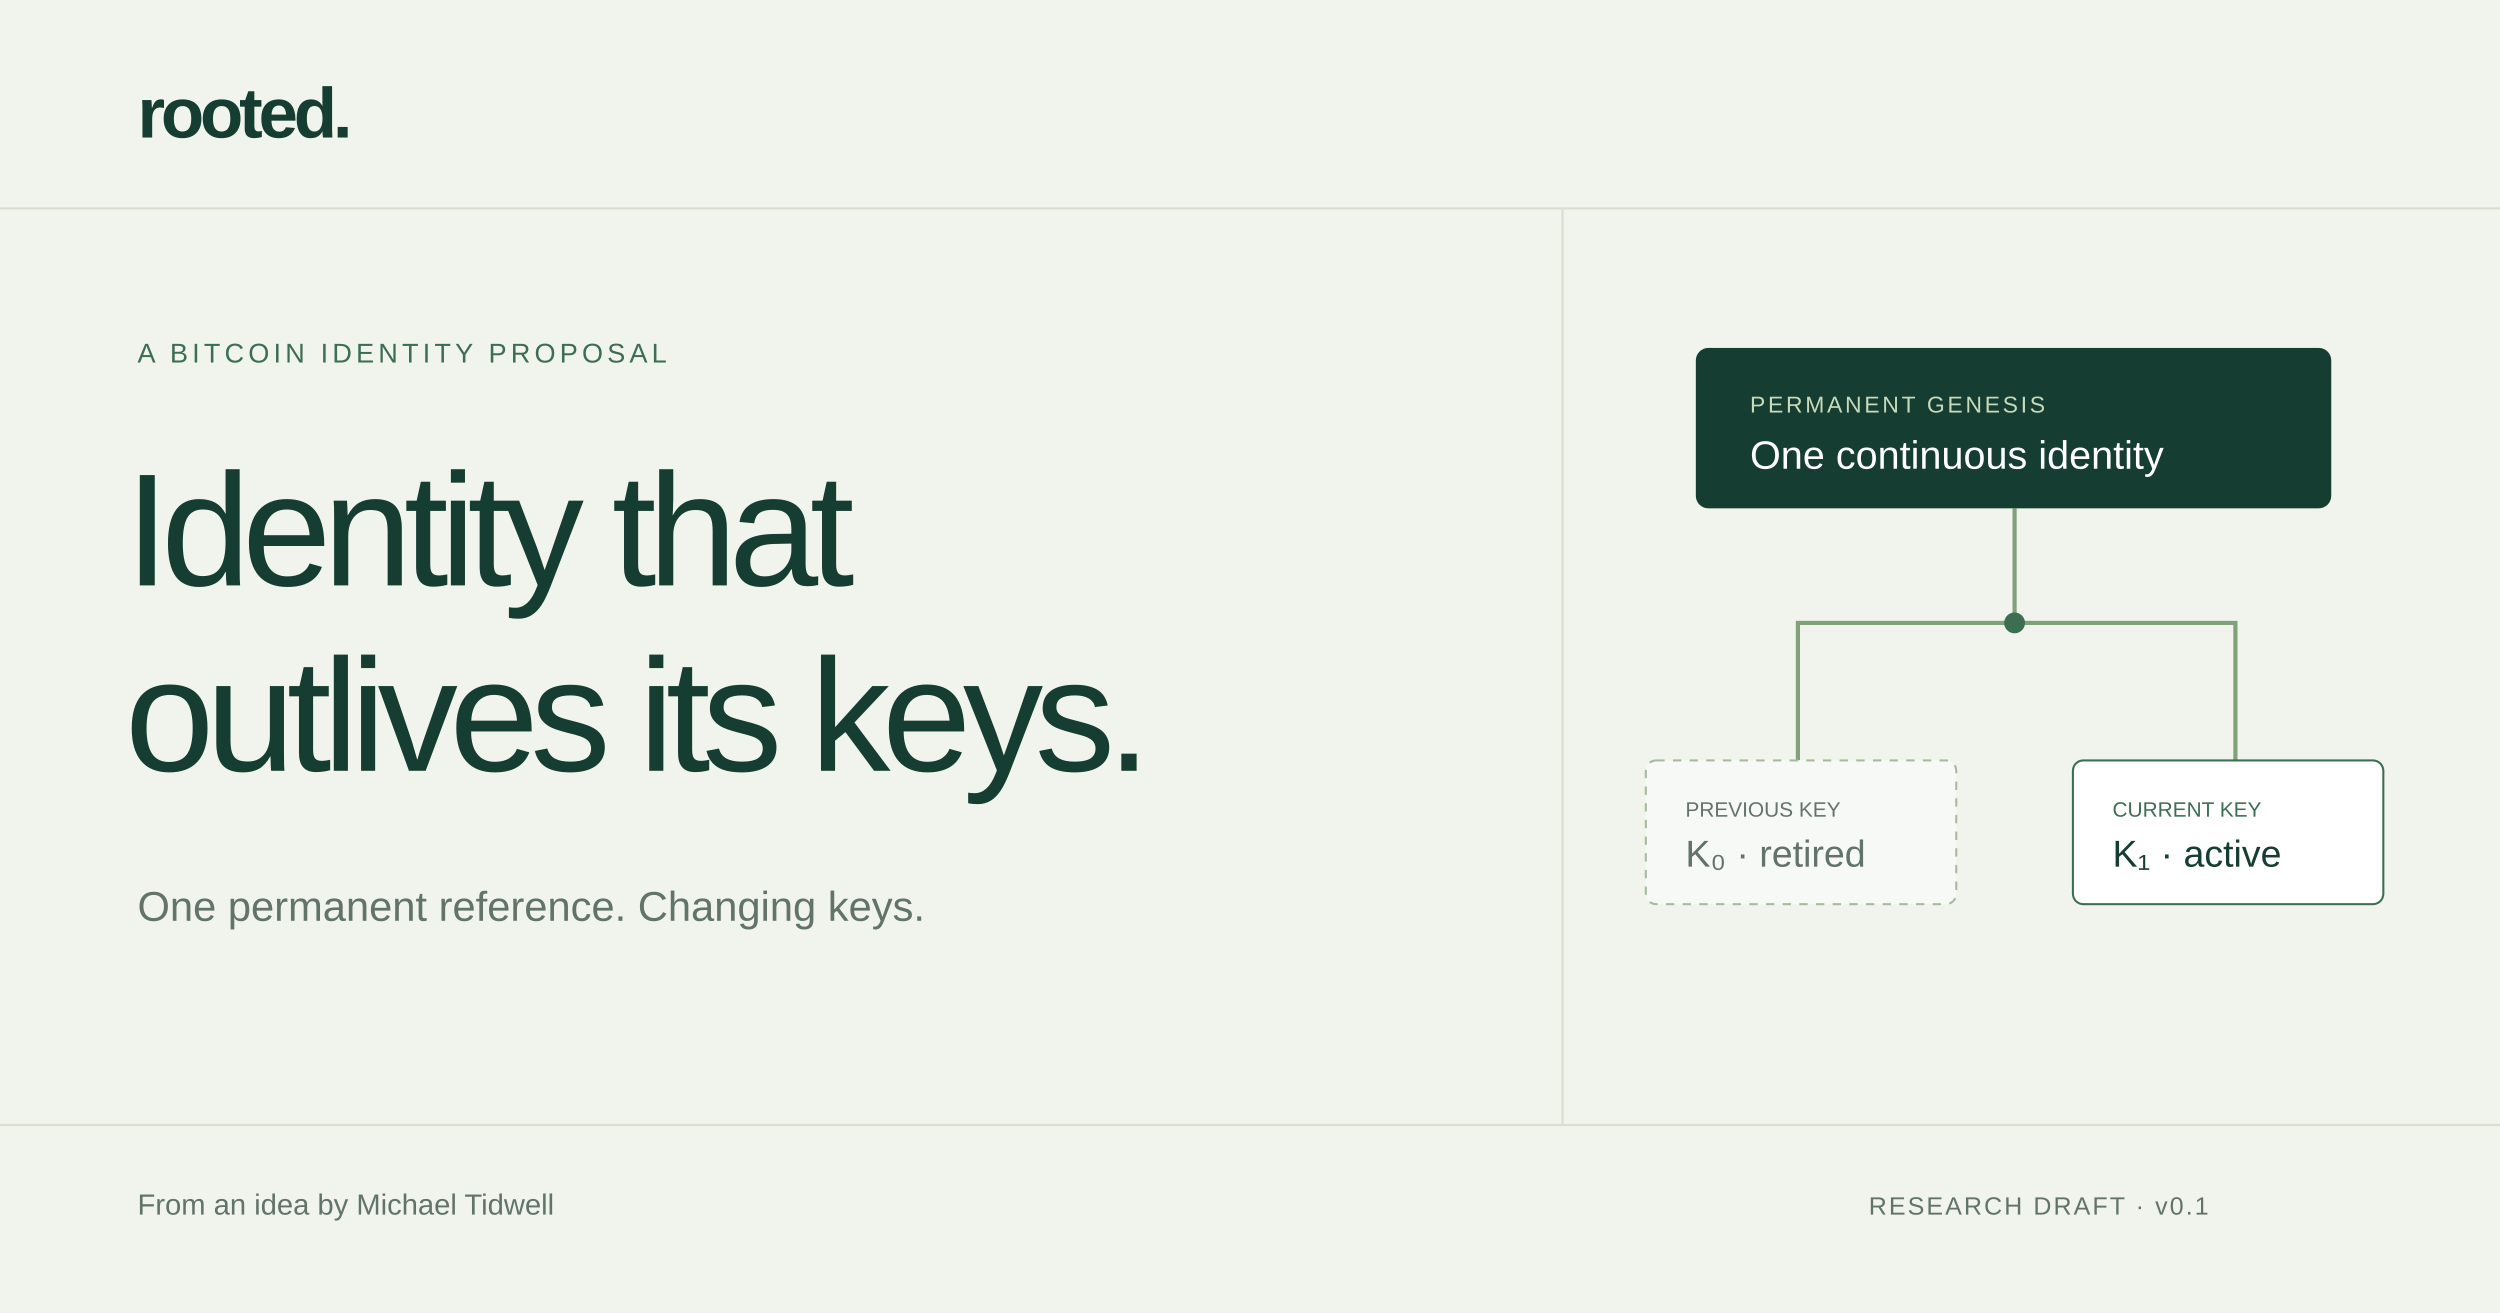
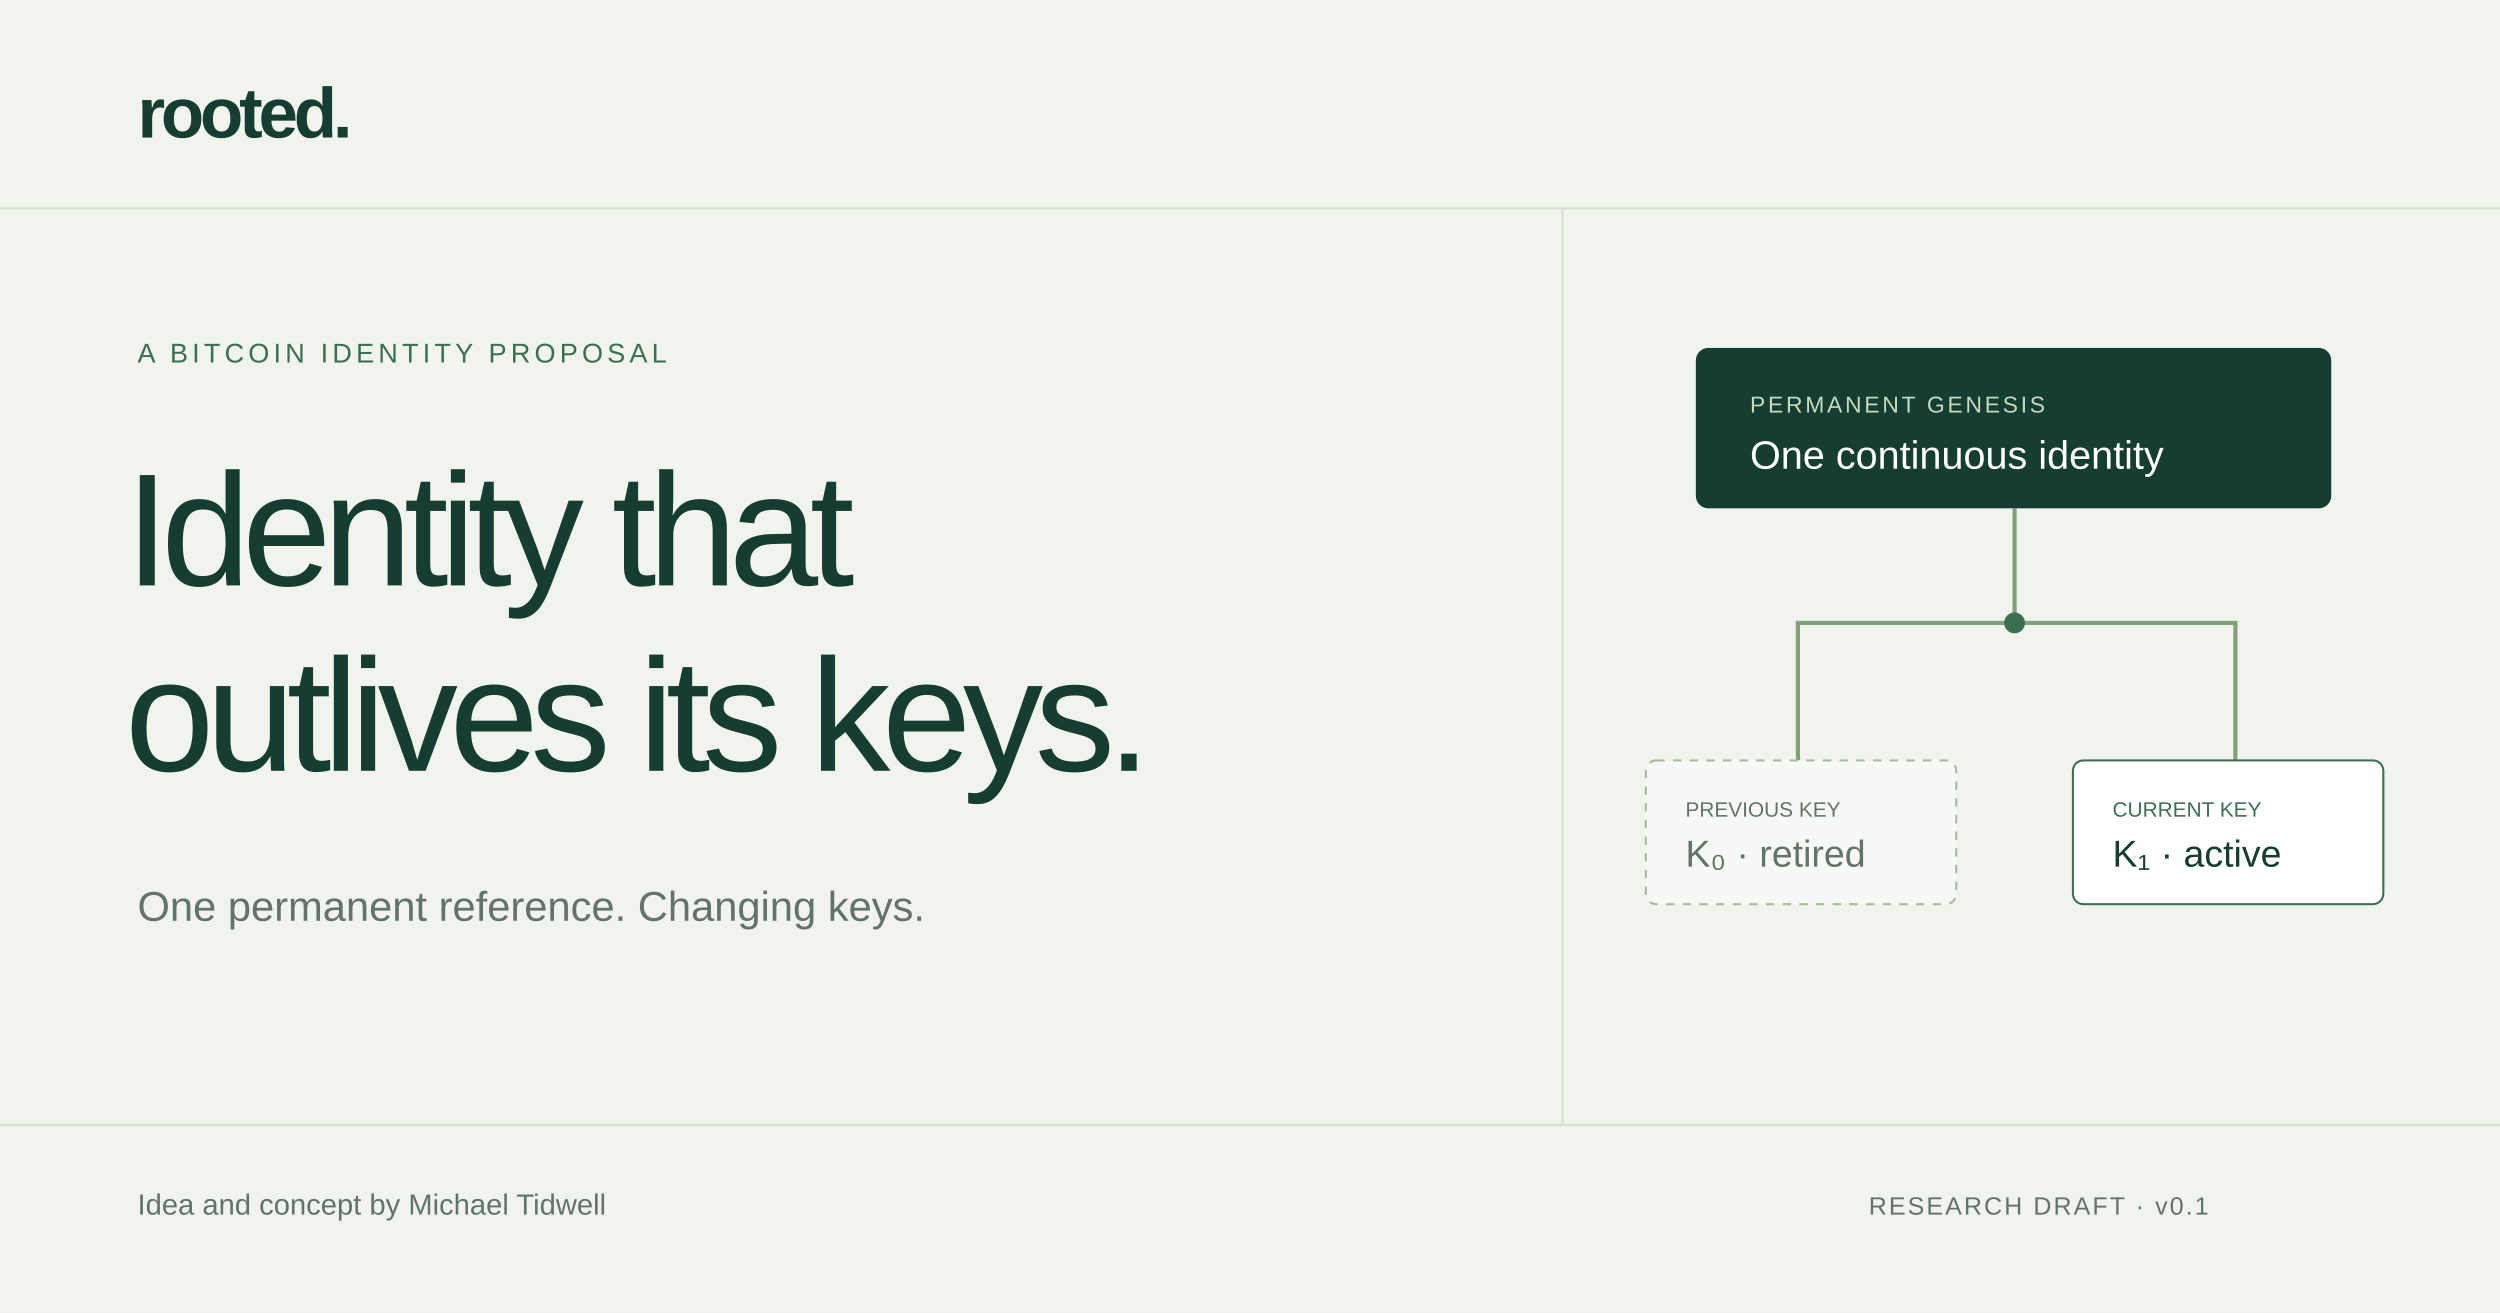
<svg xmlns="http://www.w3.org/2000/svg" width="1200" height="630" viewBox="0 0 1200 630">
  <rect width="1200" height="630" fill="#f0f4ec" />
  <g fill="none" stroke="#d7e0d0">
    <path d="M0 100H1200M0 540H1200" />
    <path d="M750 100v440" />
  </g>
  <g fill="#163d32" font-family="Arial,sans-serif">
    <text x="66" y="66" font-size="34" font-weight="700" letter-spacing="-2">rooted.</text>
    <text x="66" y="174" font-size="13" letter-spacing="2" fill="#3c6e52">A BITCOIN IDENTITY PROPOSAL</text>
    <text x="60" y="281" font-size="77" font-weight="500" letter-spacing="-4">Identity that</text>
    <text x="60" y="370" font-size="77" font-weight="500" letter-spacing="-4">outlives its keys.</text>
    <text x="66" y="442" font-size="20" fill="#62736a">One permanent reference. Changing keys.</text>
-     <text x="66" y="583" font-size="14" fill="#62736a">From an idea by Michael Tidwell</text>
+     <text x="66" y="583" font-size="14" fill="#62736a">Idea and concept by Michael Tidwell</text>
    <text x="897" y="583" font-size="12" fill="#62736a" letter-spacing="1">RESEARCH DRAFT · v0.1</text>
  </g>
  <g stroke="#81a17a" stroke-width="2" fill="none">
    <path d="M967 244v55h-104v66m104-66h106v66" />
  </g>
  <rect x="814" y="167" width="305" height="77" rx="6" fill="#163d32" />
  <g font-family="Arial,sans-serif">
    <text x="840" y="198" font-size="11" fill="#c7dbbb" letter-spacing="1.3">PERMANENT GENESIS</text>
    <text x="840" y="225" font-size="19" fill="white">One continuous identity</text>
    <rect x="790" y="365" width="149" height="69" rx="5" fill="#f7f9f6" stroke="#a6ba9c" stroke-dasharray="4 4" />
    <text x="809" y="392" font-size="10" fill="#62736a">PREVIOUS KEY</text>
    <text x="809" y="416" font-size="18" fill="#62736a">K₀ · retired</text>
    <rect x="995" y="365" width="149" height="69" rx="5" fill="white" stroke="#3c6e52" />
    <text x="1014" y="392" font-size="10" fill="#3c6e52">CURRENT KEY</text>
    <text x="1014" y="416" font-size="18" fill="#163d32">K₁ · active</text>
  </g>
  <circle cx="967" cy="299" r="5" fill="#3c6e52" />
</svg>
